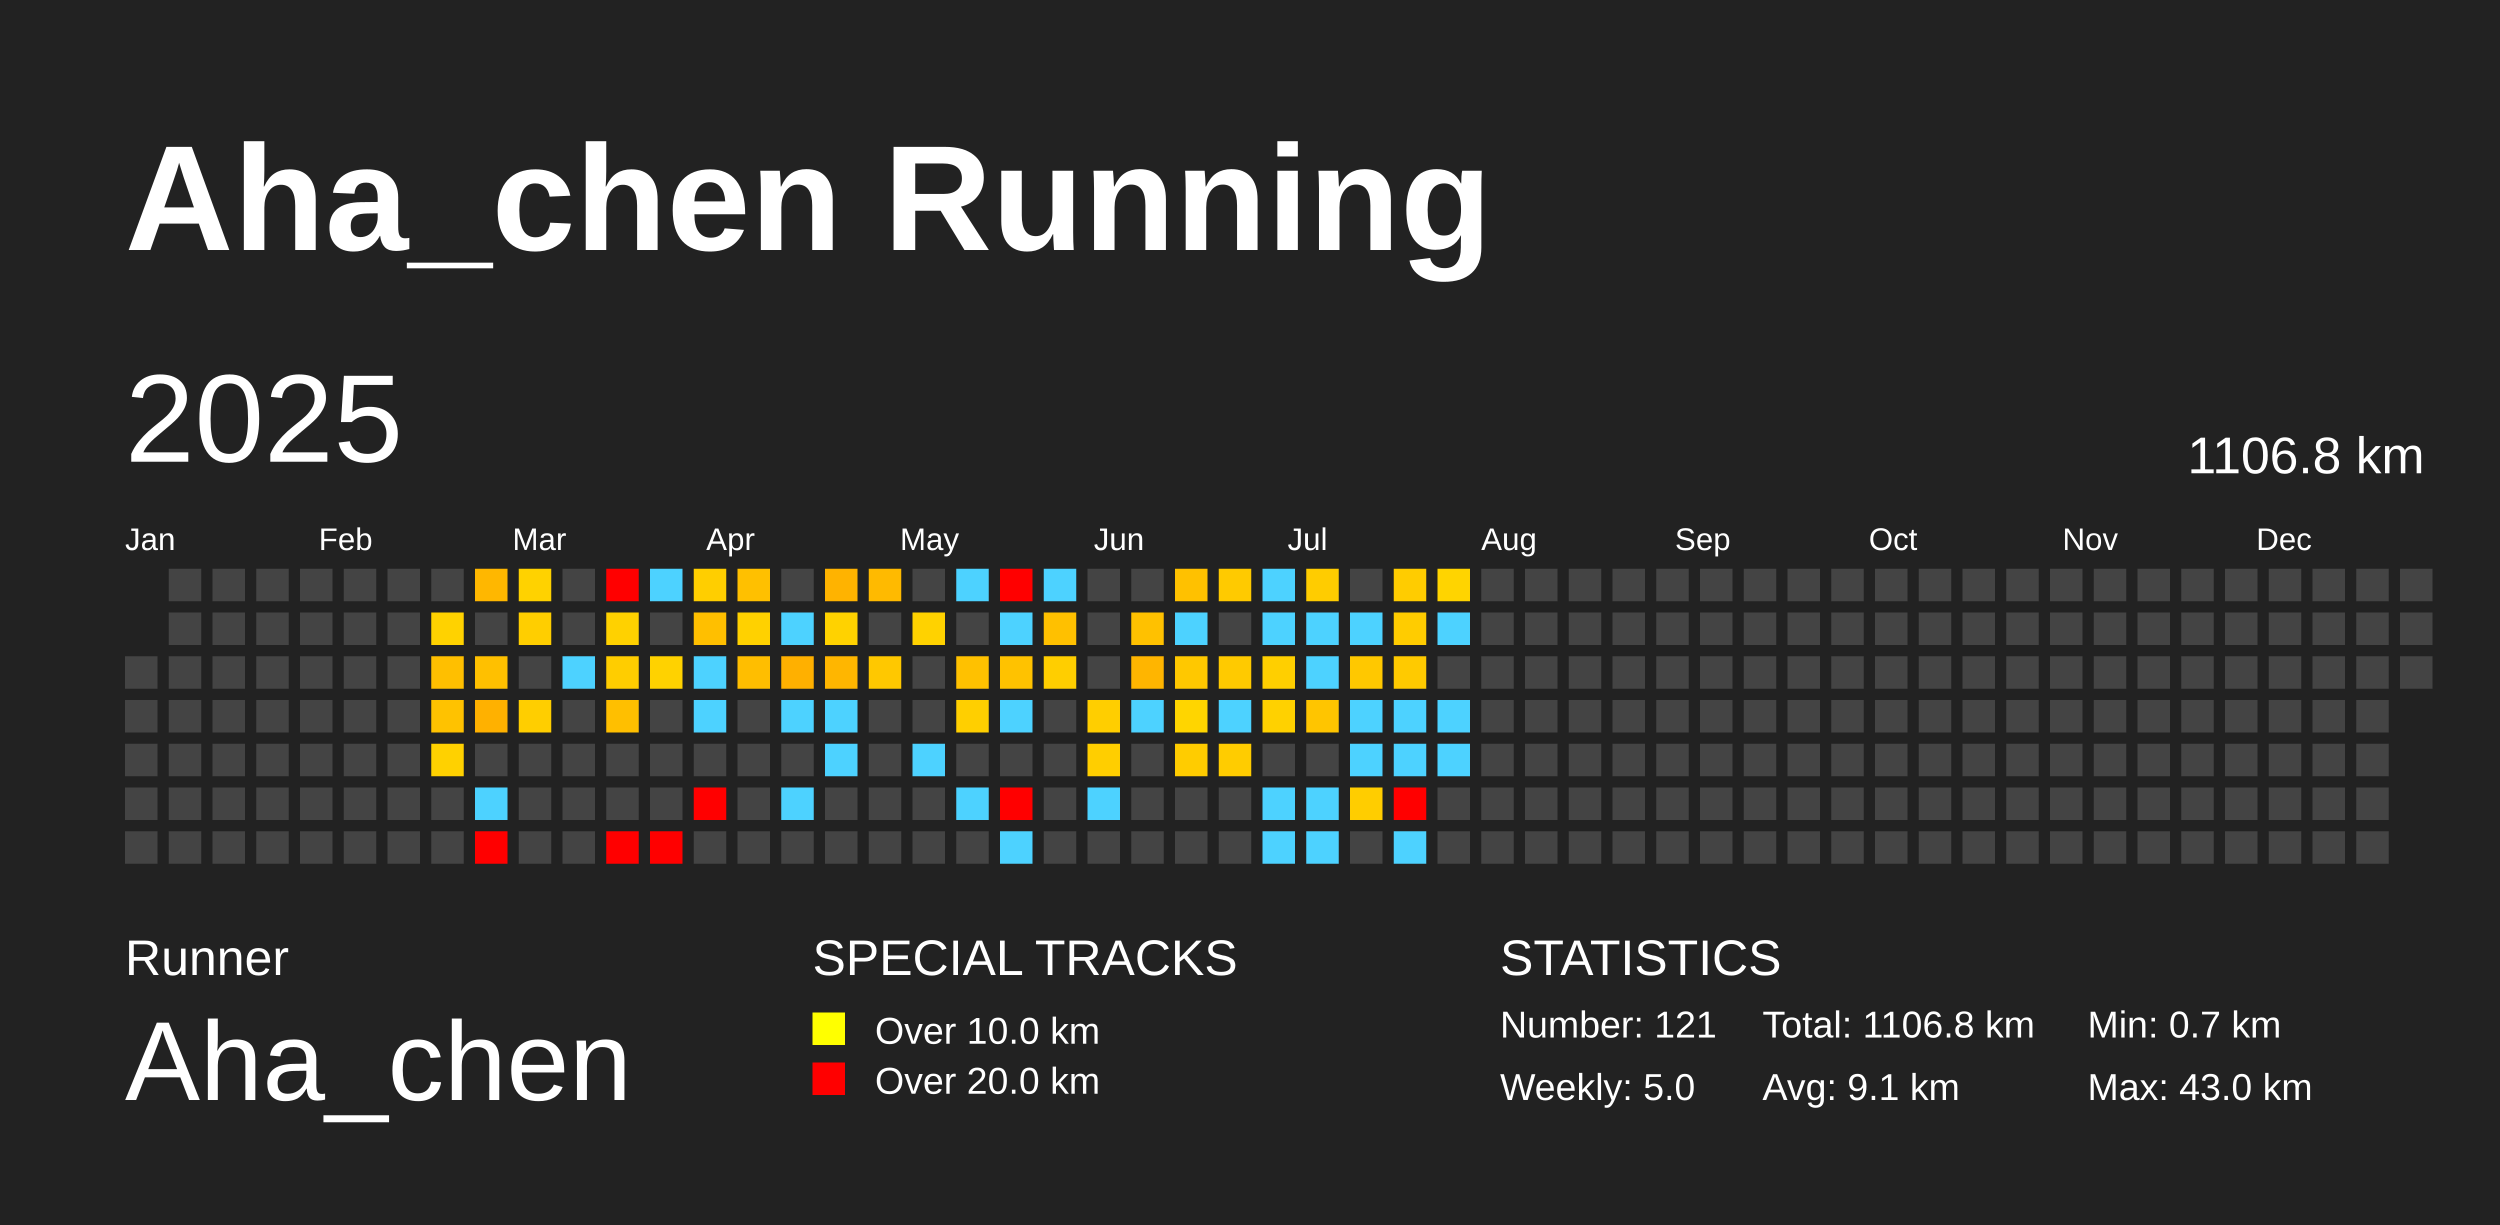
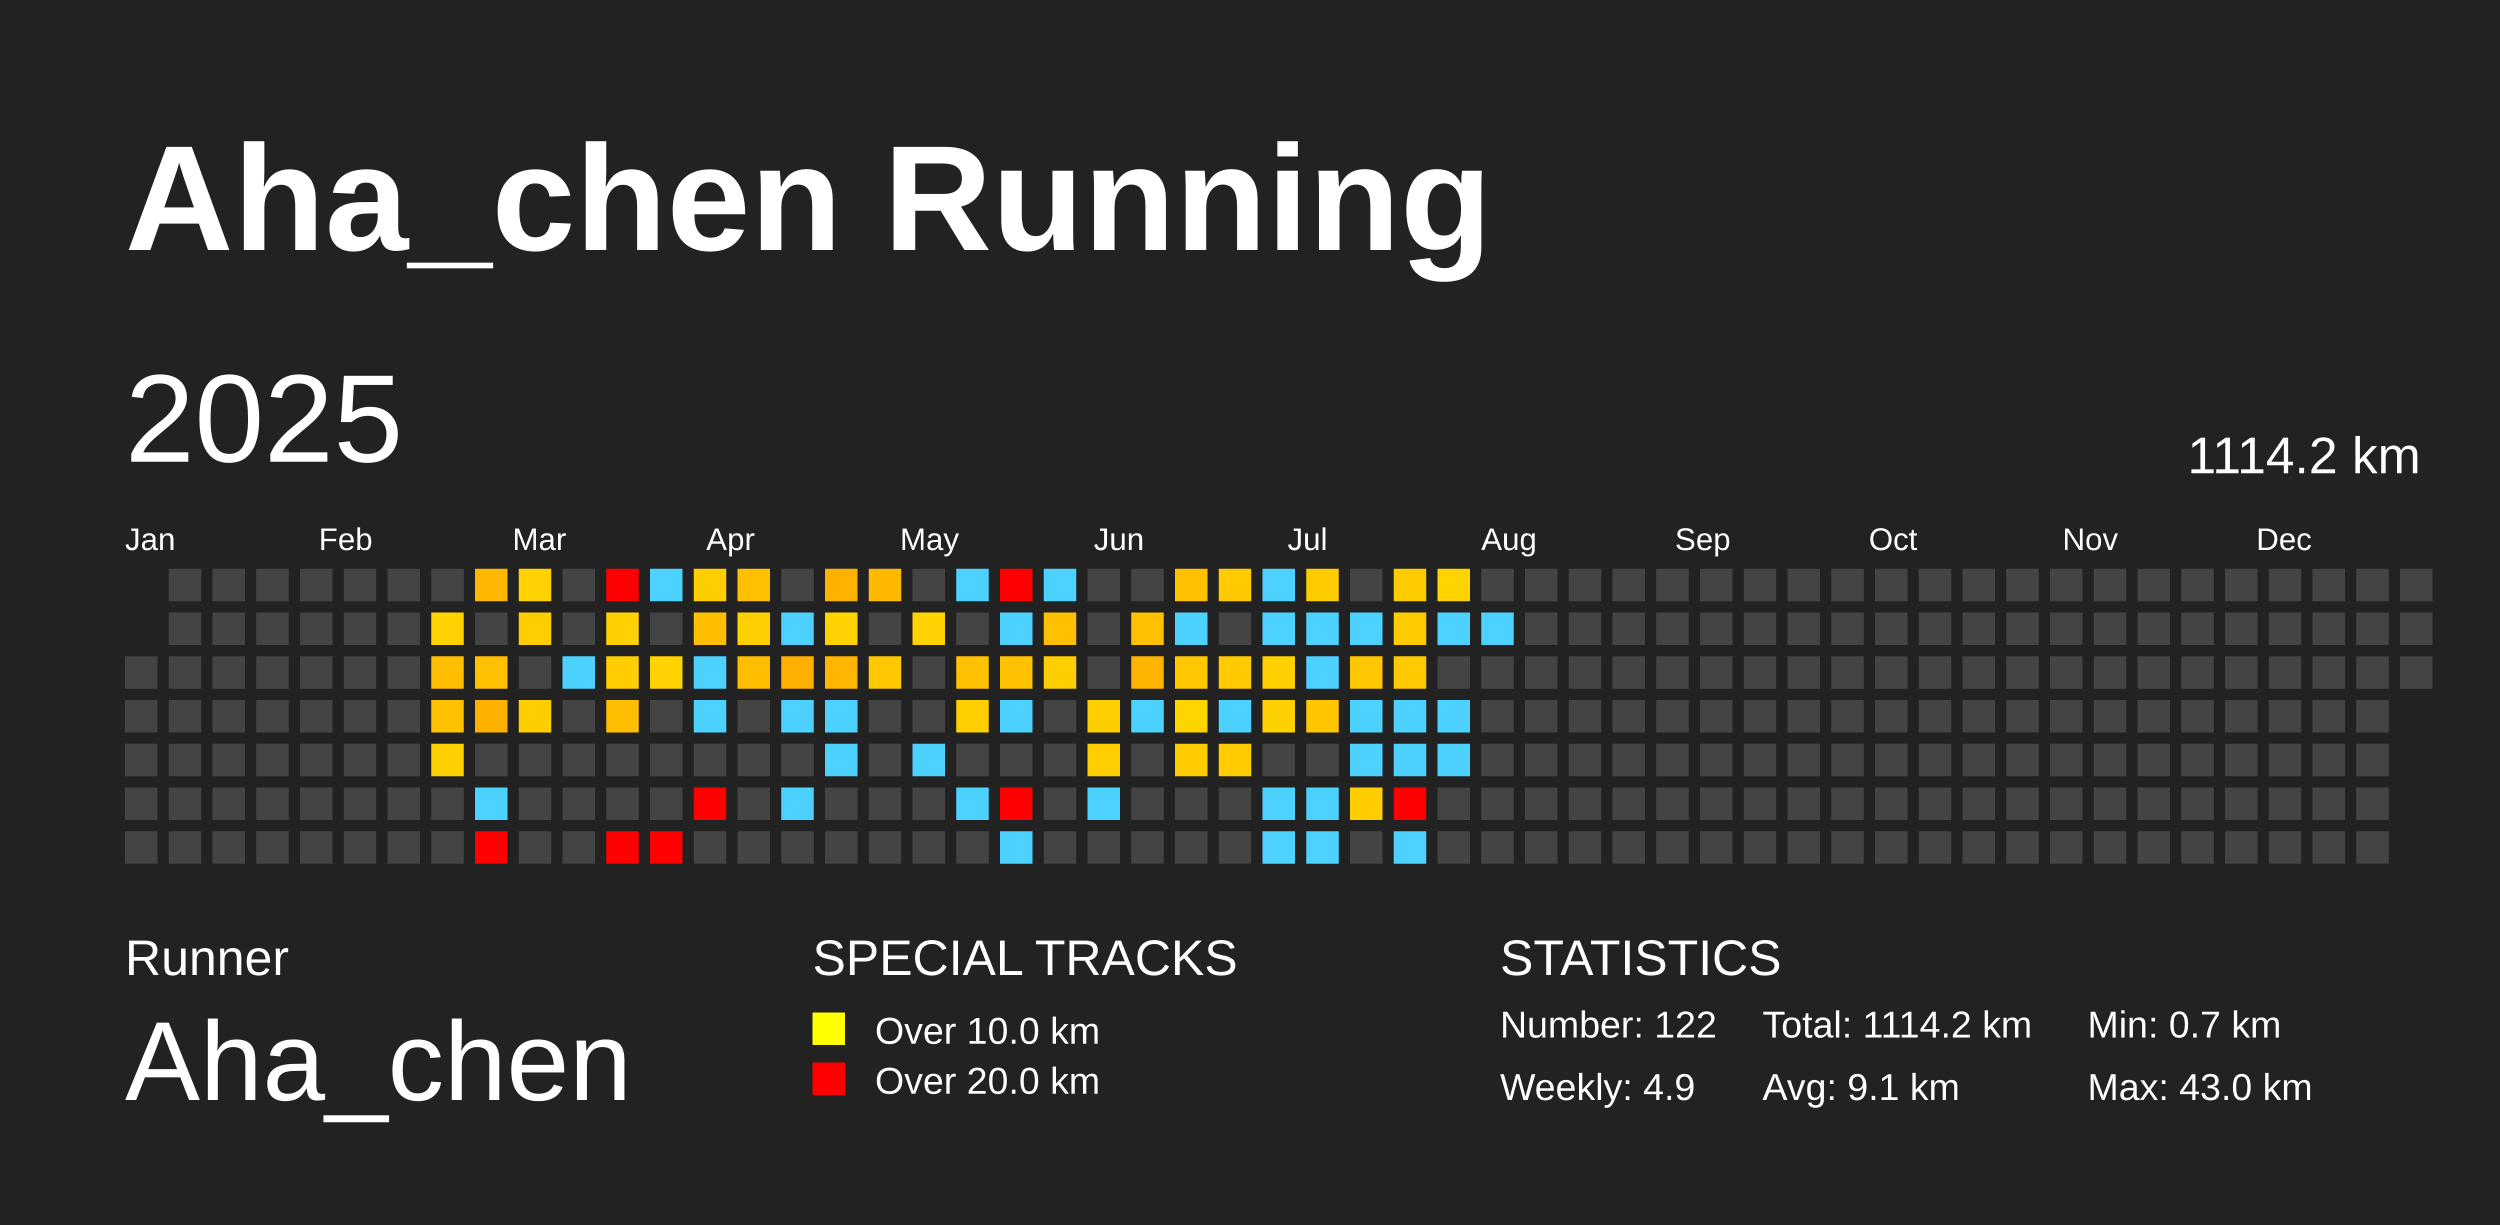
<svg xmlns="http://www.w3.org/2000/svg" baseProfile="full" height="98mm" version="1.1" viewBox="0,0,200,98" width="200mm">
  <defs />
  <rect fill="#222222" height="98" width="200" x="0" y="0" />
  <text fill="#FFFFFF" style="font-size:12px; font-family:Arial; font-weight:bold;" x="10" y="20">Aha_chen Running</text>
  <text fill="#FFFFFF" style="font-size:4px; font-family:Arial" x="10" y="78">Runner</text>
  <text fill="#FFFFFF" style="font-size:9px; font-family:Arial" x="10" y="88">Aha_chen</text>
  <text fill="#FFFFFF" style="font-size:4px; font-family:Arial" x="65" y="78">SPECIAL TRACKS</text>
  <rect fill="yellow" height="2.6" width="2.6" x="65" y="81" />
  <text fill="#FFFFFF" style="font-size:3px; font-family:Arial" x="70" y="83.5">Over 10.0 km</text>
  <rect fill="red" height="2.6" width="2.6" x="65" y="85" />
  <text fill="#FFFFFF" style="font-size:3px; font-family:Arial" x="70" y="87.5">Over 20.0 km</text>
  <text fill="#FFFFFF" style="font-size:4px; font-family:Arial" x="120" y="78">STATISTICS</text>
-   <text fill="#FFFFFF" style="font-size:3px; font-family:Arial" x="120" y="83">Number: 121</text>
-   <text fill="#FFFFFF" style="font-size:3px; font-family:Arial" x="120" y="88">Weekly: 5.0</text>
-   <text fill="#FFFFFF" style="font-size:3px; font-family:Arial" x="141" y="83">Total: 1106.8 km</text>
+   <text fill="#FFFFFF" style="font-size:3px; font-family:Arial" x="120" y="83">Number: 122</text>
+   <text fill="#FFFFFF" style="font-size:3px; font-family:Arial" x="120" y="88">Weekly: 4.9</text>
+   <text fill="#FFFFFF" style="font-size:3px; font-family:Arial" x="141" y="83">Total: 1114.2 km</text>
  <text fill="#FFFFFF" style="font-size:3px; font-family:Arial" x="141" y="88">Avg: 9.1 km</text>
  <text fill="#FFFFFF" style="font-size:3px; font-family:Arial" x="167" y="83">Min: 0.7 km</text>
  <text fill="#FFFFFF" style="font-size:3px; font-family:Arial" x="167" y="88">Max: 43.0 km</text>
  <text dominant-baseline="hanging" fill="#FFFFFF" style="font-size:10.0px; font-family:Arial;" x="10" y="30">2025</text>
-   <text dominant-baseline="hanging" fill="#FFFFFF" style="font-size:4.125px; font-family:Arial;" x="175" y="35">1106.8 km</text>
+   <text dominant-baseline="hanging" fill="#FFFFFF" style="font-size:4.125px; font-family:Arial;" x="175" y="35">1114.2 km</text>
  <text fill="#FFFFFF" style="font-size:2.5px; font-family:Arial" x="10.0" y="44">Jan</text>
  <text fill="#FFFFFF" style="font-size:2.5px; font-family:Arial" x="25.5" y="44">Feb</text>
  <text fill="#FFFFFF" style="font-size:2.5px; font-family:Arial" x="41.0" y="44">Mar</text>
  <text fill="#FFFFFF" style="font-size:2.5px; font-family:Arial" x="56.5" y="44">Apr</text>
  <text fill="#FFFFFF" style="font-size:2.5px; font-family:Arial" x="72.0" y="44">May</text>
  <text fill="#FFFFFF" style="font-size:2.5px; font-family:Arial" x="87.5" y="44">Jun</text>
  <text fill="#FFFFFF" style="font-size:2.5px; font-family:Arial" x="103.0" y="44">Jul</text>
  <text fill="#FFFFFF" style="font-size:2.5px; font-family:Arial" x="118.5" y="44">Aug</text>
  <text fill="#FFFFFF" style="font-size:2.5px; font-family:Arial" x="134.0" y="44">Sep</text>
  <text fill="#FFFFFF" style="font-size:2.5px; font-family:Arial" x="149.5" y="44">Oct</text>
  <text fill="#FFFFFF" style="font-size:2.5px; font-family:Arial" x="165.0" y="44">Nov</text>
  <text fill="#FFFFFF" style="font-size:2.5px; font-family:Arial" x="180.5" y="44">Dec</text>
  <rect fill="#444444" height="2.6" width="2.6" x="10.0" y="52.5" />
  <rect fill="#444444" height="2.6" width="2.6" x="10.0" y="56.0" />
  <rect fill="#444444" height="2.6" width="2.6" x="10.0" y="59.5" />
  <rect fill="#444444" height="2.6" width="2.6" x="10.0" y="63.0" />
  <rect fill="#444444" height="2.6" width="2.6" x="10.0" y="66.5" />
  <rect fill="#444444" height="2.6" width="2.6" x="13.5" y="45.5" />
  <rect fill="#444444" height="2.6" width="2.6" x="13.5" y="49.0" />
  <rect fill="#444444" height="2.6" width="2.6" x="13.5" y="52.5" />
  <rect fill="#444444" height="2.6" width="2.6" x="13.5" y="56.0" />
  <rect fill="#444444" height="2.6" width="2.6" x="13.5" y="59.5" />
  <rect fill="#444444" height="2.6" width="2.6" x="13.5" y="63.0" />
  <rect fill="#444444" height="2.6" width="2.6" x="13.5" y="66.5" />
  <rect fill="#444444" height="2.6" width="2.6" x="17.0" y="45.5" />
  <rect fill="#444444" height="2.6" width="2.6" x="17.0" y="49.0" />
  <rect fill="#444444" height="2.6" width="2.6" x="17.0" y="52.5" />
  <rect fill="#444444" height="2.6" width="2.6" x="17.0" y="56.0" />
  <rect fill="#444444" height="2.6" width="2.6" x="17.0" y="59.5" />
  <rect fill="#444444" height="2.6" width="2.6" x="17.0" y="63.0" />
  <rect fill="#444444" height="2.6" width="2.6" x="17.0" y="66.5" />
  <rect fill="#444444" height="2.6" width="2.6" x="20.5" y="45.5" />
  <rect fill="#444444" height="2.6" width="2.6" x="20.5" y="49.0" />
  <rect fill="#444444" height="2.6" width="2.6" x="20.5" y="52.5" />
  <rect fill="#444444" height="2.6" width="2.6" x="20.5" y="56.0" />
  <rect fill="#444444" height="2.6" width="2.6" x="20.5" y="59.5" />
  <rect fill="#444444" height="2.6" width="2.6" x="20.5" y="63.0" />
  <rect fill="#444444" height="2.6" width="2.6" x="20.5" y="66.5" />
  <rect fill="#444444" height="2.6" width="2.6" x="24.0" y="45.5" />
  <rect fill="#444444" height="2.6" width="2.6" x="24.0" y="49.0" />
  <rect fill="#444444" height="2.6" width="2.6" x="24.0" y="52.5" />
  <rect fill="#444444" height="2.6" width="2.6" x="24.0" y="56.0" />
  <rect fill="#444444" height="2.6" width="2.6" x="24.0" y="59.5" />
  <rect fill="#444444" height="2.6" width="2.6" x="24.0" y="63.0" />
  <rect fill="#444444" height="2.6" width="2.6" x="24.0" y="66.5" />
  <rect fill="#444444" height="2.6" width="2.6" x="27.5" y="45.5" />
  <rect fill="#444444" height="2.6" width="2.6" x="27.5" y="49.0" />
  <rect fill="#444444" height="2.6" width="2.6" x="27.5" y="52.5" />
  <rect fill="#444444" height="2.6" width="2.6" x="27.5" y="56.0" />
  <rect fill="#444444" height="2.6" width="2.6" x="27.5" y="59.5" />
  <rect fill="#444444" height="2.6" width="2.6" x="27.5" y="63.0" />
  <rect fill="#444444" height="2.6" width="2.6" x="27.5" y="66.5" />
  <rect fill="#444444" height="2.6" width="2.6" x="31.0" y="45.5" />
  <rect fill="#444444" height="2.6" width="2.6" x="31.0" y="49.0" />
  <rect fill="#444444" height="2.6" width="2.6" x="31.0" y="52.5" />
  <rect fill="#444444" height="2.6" width="2.6" x="31.0" y="56.0" />
  <rect fill="#444444" height="2.6" width="2.6" x="31.0" y="59.5" />
  <rect fill="#444444" height="2.6" width="2.6" x="31.0" y="63.0" />
  <rect fill="#444444" height="2.6" width="2.6" x="31.0" y="66.5" />
  <rect fill="#444444" height="2.6" width="2.6" x="34.5" y="45.5" />
  <rect fill="#ffd200" height="2.6" width="2.6" x="34.5" y="49.0" />
  <rect fill="#ffbf00" height="2.6" width="2.6" x="34.5" y="52.5" />
  <rect fill="#ffc200" height="2.6" width="2.6" x="34.5" y="56.0" />
  <rect fill="#ffd100" height="2.6" width="2.6" x="34.5" y="59.5" />
  <rect fill="#444444" height="2.6" width="2.6" x="34.5" y="63.0" />
  <rect fill="#444444" height="2.6" width="2.6" x="34.5" y="66.5" />
  <rect fill="#ffb700" height="2.6" width="2.6" x="38.0" y="45.5" />
  <rect fill="#444444" height="2.6" width="2.6" x="38.0" y="49.0" />
  <rect fill="#ffc000" height="2.6" width="2.6" x="38.0" y="52.5" />
  <rect fill="#ffb100" height="2.6" width="2.6" x="38.0" y="56.0" />
  <rect fill="#444444" height="2.6" width="2.6" x="38.0" y="59.5" />
  <rect fill="#4dd2ff" height="2.6" width="2.6" x="38.0" y="63.0" />
  <rect fill="red" height="2.6" width="2.6" x="38.0" y="66.5" />
  <rect fill="#ffd200" height="2.6" width="2.6" x="41.5" y="45.5" />
  <rect fill="#ffce00" height="2.6" width="2.6" x="41.5" y="49.0" />
  <rect fill="#444444" height="2.6" width="2.6" x="41.5" y="52.5" />
  <rect fill="#ffce00" height="2.6" width="2.6" x="41.5" y="56.0" />
  <rect fill="#444444" height="2.6" width="2.6" x="41.5" y="59.5" />
  <rect fill="#444444" height="2.6" width="2.6" x="41.5" y="63.0" />
  <rect fill="#444444" height="2.6" width="2.6" x="41.5" y="66.5" />
  <rect fill="#444444" height="2.6" width="2.6" x="45.0" y="45.5" />
  <rect fill="#444444" height="2.6" width="2.6" x="45.0" y="49.0" />
  <rect fill="#4dd2ff" height="2.6" width="2.6" x="45.0" y="52.5" />
  <rect fill="#444444" height="2.6" width="2.6" x="45.0" y="56.0" />
  <rect fill="#444444" height="2.6" width="2.6" x="45.0" y="59.5" />
  <rect fill="#444444" height="2.6" width="2.6" x="45.0" y="63.0" />
  <rect fill="#444444" height="2.6" width="2.6" x="45.0" y="66.5" />
  <rect fill="red" height="2.6" width="2.6" x="48.5" y="45.5" />
  <rect fill="#ffd100" height="2.6" width="2.6" x="48.5" y="49.0" />
  <rect fill="#ffcd00" height="2.6" width="2.6" x="48.5" y="52.5" />
  <rect fill="#ffbf00" height="2.6" width="2.6" x="48.5" y="56.0" />
  <rect fill="#444444" height="2.6" width="2.6" x="48.5" y="59.5" />
  <rect fill="#444444" height="2.6" width="2.6" x="48.5" y="63.0" />
  <rect fill="red" height="2.6" width="2.6" x="48.5" y="66.5" />
  <rect fill="#4dd2ff" height="2.6" width="2.6" x="52.0" y="45.5" />
  <rect fill="#444444" height="2.6" width="2.6" x="52.0" y="49.0" />
  <rect fill="#ffd200" height="2.6" width="2.6" x="52.0" y="52.5" />
  <rect fill="#444444" height="2.6" width="2.6" x="52.0" y="56.0" />
  <rect fill="#444444" height="2.6" width="2.6" x="52.0" y="59.5" />
  <rect fill="#444444" height="2.6" width="2.6" x="52.0" y="63.0" />
  <rect fill="red" height="2.6" width="2.6" x="52.0" y="66.5" />
  <rect fill="#ffce00" height="2.6" width="2.6" x="55.5" y="45.5" />
  <rect fill="#ffbf00" height="2.6" width="2.6" x="55.5" y="49.0" />
  <rect fill="#4dd2ff" height="2.6" width="2.6" x="55.5" y="52.5" />
  <rect fill="#4dd2ff" height="2.6" width="2.6" x="55.5" y="56.0" />
  <rect fill="#444444" height="2.6" width="2.6" x="55.5" y="59.5" />
  <rect fill="red" height="2.6" width="2.6" x="55.5" y="63.0" />
  <rect fill="#444444" height="2.6" width="2.6" x="55.5" y="66.5" />
  <rect fill="#ffc000" height="2.6" width="2.6" x="59.0" y="45.5" />
  <rect fill="#ffd100" height="2.6" width="2.6" x="59.0" y="49.0" />
  <rect fill="#ffbe00" height="2.6" width="2.6" x="59.0" y="52.5" />
  <rect fill="#444444" height="2.6" width="2.6" x="59.0" y="56.0" />
  <rect fill="#444444" height="2.6" width="2.6" x="59.0" y="59.5" />
  <rect fill="#444444" height="2.6" width="2.6" x="59.0" y="63.0" />
  <rect fill="#444444" height="2.6" width="2.6" x="59.0" y="66.5" />
  <rect fill="#444444" height="2.6" width="2.6" x="62.5" y="45.5" />
  <rect fill="#4dd2ff" height="2.6" width="2.6" x="62.5" y="49.0" />
  <rect fill="#ffb000" height="2.6" width="2.6" x="62.5" y="52.5" />
  <rect fill="#4dd2ff" height="2.6" width="2.6" x="62.5" y="56.0" />
  <rect fill="#444444" height="2.6" width="2.6" x="62.5" y="59.5" />
  <rect fill="#4dd2ff" height="2.6" width="2.6" x="62.5" y="63.0" />
  <rect fill="#444444" height="2.6" width="2.6" x="62.5" y="66.5" />
  <rect fill="#ffb300" height="2.6" width="2.6" x="66.0" y="45.5" />
  <rect fill="#ffd200" height="2.6" width="2.6" x="66.0" y="49.0" />
  <rect fill="#ffb600" height="2.6" width="2.6" x="66.0" y="52.5" />
  <rect fill="#4dd2ff" height="2.6" width="2.6" x="66.0" y="56.0" />
  <rect fill="#4dd2ff" height="2.6" width="2.6" x="66.0" y="59.5" />
  <rect fill="#444444" height="2.6" width="2.6" x="66.0" y="63.0" />
  <rect fill="#444444" height="2.6" width="2.6" x="66.0" y="66.5" />
  <rect fill="#ffba00" height="2.6" width="2.6" x="69.5" y="45.5" />
  <rect fill="#444444" height="2.6" width="2.6" x="69.5" y="49.0" />
  <rect fill="#ffc800" height="2.6" width="2.6" x="69.5" y="52.5" />
  <rect fill="#444444" height="2.6" width="2.6" x="69.5" y="56.0" />
  <rect fill="#444444" height="2.6" width="2.6" x="69.5" y="59.5" />
  <rect fill="#444444" height="2.6" width="2.6" x="69.5" y="63.0" />
  <rect fill="#444444" height="2.6" width="2.6" x="69.5" y="66.5" />
  <rect fill="#444444" height="2.6" width="2.6" x="73.0" y="45.5" />
  <rect fill="#ffd200" height="2.6" width="2.6" x="73.0" y="49.0" />
  <rect fill="#444444" height="2.6" width="2.6" x="73.0" y="52.5" />
  <rect fill="#444444" height="2.6" width="2.6" x="73.0" y="56.0" />
  <rect fill="#4dd2ff" height="2.6" width="2.6" x="73.0" y="59.5" />
  <rect fill="#444444" height="2.6" width="2.6" x="73.0" y="63.0" />
  <rect fill="#444444" height="2.6" width="2.6" x="73.0" y="66.5" />
  <rect fill="#4dd2ff" height="2.6" width="2.6" x="76.5" y="45.5" />
  <rect fill="#444444" height="2.6" width="2.6" x="76.5" y="49.0" />
  <rect fill="#ffc100" height="2.6" width="2.6" x="76.5" y="52.5" />
  <rect fill="#ffcf00" height="2.6" width="2.6" x="76.5" y="56.0" />
  <rect fill="#444444" height="2.6" width="2.6" x="76.5" y="59.5" />
  <rect fill="#4dd2ff" height="2.6" width="2.6" x="76.5" y="63.0" />
  <rect fill="#444444" height="2.6" width="2.6" x="76.5" y="66.5" />
  <rect fill="red" height="2.6" width="2.6" x="80.0" y="45.5" />
  <rect fill="#4dd2ff" height="2.6" width="2.6" x="80.0" y="49.0" />
  <rect fill="#ffc200" height="2.6" width="2.6" x="80.0" y="52.5" />
  <rect fill="#4dd2ff" height="2.6" width="2.6" x="80.0" y="56.0" />
  <rect fill="#444444" height="2.6" width="2.6" x="80.0" y="59.5" />
  <rect fill="red" height="2.6" width="2.6" x="80.0" y="63.0" />
  <rect fill="#4dd2ff" height="2.6" width="2.6" x="80.0" y="66.5" />
  <rect fill="#4dd2ff" height="2.6" width="2.6" x="83.5" y="45.5" />
  <rect fill="#ffc000" height="2.6" width="2.6" x="83.5" y="49.0" />
  <rect fill="#ffce00" height="2.6" width="2.6" x="83.5" y="52.5" />
  <rect fill="#444444" height="2.6" width="2.6" x="83.5" y="56.0" />
  <rect fill="#444444" height="2.6" width="2.6" x="83.5" y="59.5" />
  <rect fill="#444444" height="2.6" width="2.6" x="83.5" y="63.0" />
  <rect fill="#444444" height="2.6" width="2.6" x="83.5" y="66.5" />
  <rect fill="#444444" height="2.6" width="2.6" x="87.0" y="45.5" />
  <rect fill="#444444" height="2.6" width="2.6" x="87.0" y="49.0" />
  <rect fill="#444444" height="2.6" width="2.6" x="87.0" y="52.5" />
  <rect fill="#ffce00" height="2.6" width="2.6" x="87.0" y="56.0" />
  <rect fill="#ffce00" height="2.6" width="2.6" x="87.0" y="59.5" />
  <rect fill="#4dd2ff" height="2.6" width="2.6" x="87.0" y="63.0" />
  <rect fill="#444444" height="2.6" width="2.6" x="87.0" y="66.5" />
  <rect fill="#444444" height="2.6" width="2.6" x="90.5" y="45.5" />
  <rect fill="#ffc100" height="2.6" width="2.6" x="90.5" y="49.0" />
  <rect fill="#ffb500" height="2.6" width="2.6" x="90.5" y="52.5" />
  <rect fill="#4dd2ff" height="2.6" width="2.6" x="90.5" y="56.0" />
  <rect fill="#444444" height="2.6" width="2.6" x="90.5" y="59.5" />
  <rect fill="#444444" height="2.6" width="2.6" x="90.5" y="63.0" />
  <rect fill="#444444" height="2.6" width="2.6" x="90.5" y="66.5" />
  <rect fill="#ffc100" height="2.6" width="2.6" x="94.0" y="45.5" />
  <rect fill="#4dd2ff" height="2.6" width="2.6" x="94.0" y="49.0" />
  <rect fill="#ffc800" height="2.6" width="2.6" x="94.0" y="52.5" />
  <rect fill="#ffd500" height="2.6" width="2.6" x="94.0" y="56.0" />
  <rect fill="#ffcc00" height="2.6" width="2.6" x="94.0" y="59.5" />
  <rect fill="#444444" height="2.6" width="2.6" x="94.0" y="63.0" />
  <rect fill="#444444" height="2.6" width="2.6" x="94.0" y="66.5" />
  <rect fill="#ffca00" height="2.6" width="2.6" x="97.5" y="45.5" />
  <rect fill="#444444" height="2.6" width="2.6" x="97.5" y="49.0" />
  <rect fill="#ffca00" height="2.6" width="2.6" x="97.5" y="52.5" />
  <rect fill="#4dd2ff" height="2.6" width="2.6" x="97.5" y="56.0" />
  <rect fill="#ffcc00" height="2.6" width="2.6" x="97.5" y="59.5" />
  <rect fill="#444444" height="2.6" width="2.6" x="97.5" y="63.0" />
  <rect fill="#444444" height="2.6" width="2.6" x="97.5" y="66.5" />
  <rect fill="#4dd2ff" height="2.6" width="2.6" x="101.0" y="45.5" />
  <rect fill="#4dd2ff" height="2.6" width="2.6" x="101.0" y="49.0" />
  <rect fill="#ffcf00" height="2.6" width="2.6" x="101.0" y="52.5" />
  <rect fill="#ffd100" height="2.6" width="2.6" x="101.0" y="56.0" />
  <rect fill="#444444" height="2.6" width="2.6" x="101.0" y="59.5" />
  <rect fill="#4dd2ff" height="2.6" width="2.6" x="101.0" y="63.0" />
  <rect fill="#4dd2ff" height="2.6" width="2.6" x="101.0" y="66.5" />
  <rect fill="#ffcc00" height="2.6" width="2.6" x="104.5" y="45.5" />
  <rect fill="#4dd2ff" height="2.6" width="2.6" x="104.5" y="49.0" />
  <rect fill="#4dd2ff" height="2.6" width="2.6" x="104.5" y="52.5" />
  <rect fill="#ffc500" height="2.6" width="2.6" x="104.5" y="56.0" />
  <rect fill="#444444" height="2.6" width="2.6" x="104.5" y="59.5" />
  <rect fill="#4dd2ff" height="2.6" width="2.6" x="104.5" y="63.0" />
  <rect fill="#4dd2ff" height="2.6" width="2.6" x="104.5" y="66.5" />
  <rect fill="#444444" height="2.6" width="2.6" x="108.0" y="45.5" />
  <rect fill="#4dd2ff" height="2.6" width="2.6" x="108.0" y="49.0" />
  <rect fill="#ffc800" height="2.6" width="2.6" x="108.0" y="52.5" />
  <rect fill="#4dd2ff" height="2.6" width="2.6" x="108.0" y="56.0" />
  <rect fill="#4dd2ff" height="2.6" width="2.6" x="108.0" y="59.5" />
  <rect fill="#ffcd00" height="2.6" width="2.6" x="108.0" y="63.0" />
  <rect fill="#444444" height="2.6" width="2.6" x="108.0" y="66.5" />
  <rect fill="#ffcc00" height="2.6" width="2.6" x="111.5" y="45.5" />
  <rect fill="#ffcc00" height="2.6" width="2.6" x="111.5" y="49.0" />
  <rect fill="#ffca00" height="2.6" width="2.6" x="111.5" y="52.5" />
  <rect fill="#4dd2ff" height="2.6" width="2.6" x="111.5" y="56.0" />
  <rect fill="#4dd2ff" height="2.6" width="2.6" x="111.5" y="59.5" />
  <rect fill="red" height="2.6" width="2.6" x="111.5" y="63.0" />
  <rect fill="#4dd2ff" height="2.6" width="2.6" x="111.5" y="66.5" />
  <rect fill="#ffd400" height="2.6" width="2.6" x="115.0" y="45.5" />
  <rect fill="#4dd2ff" height="2.6" width="2.6" x="115.0" y="49.0" />
  <rect fill="#444444" height="2.6" width="2.6" x="115.0" y="52.5" />
  <rect fill="#4dd2ff" height="2.6" width="2.6" x="115.0" y="56.0" />
  <rect fill="#4dd2ff" height="2.6" width="2.6" x="115.0" y="59.5" />
  <rect fill="#444444" height="2.6" width="2.6" x="115.0" y="63.0" />
  <rect fill="#444444" height="2.6" width="2.6" x="115.0" y="66.5" />
  <rect fill="#444444" height="2.6" width="2.6" x="118.5" y="45.5" />
-   <rect fill="#444444" height="2.6" width="2.6" x="118.5" y="49.0" />
+   <rect fill="#4dd2ff" height="2.6" width="2.6" x="118.5" y="49.0" />
  <rect fill="#444444" height="2.6" width="2.6" x="118.5" y="52.5" />
  <rect fill="#444444" height="2.6" width="2.6" x="118.5" y="56.0" />
  <rect fill="#444444" height="2.6" width="2.6" x="118.5" y="59.5" />
  <rect fill="#444444" height="2.6" width="2.6" x="118.5" y="63.0" />
  <rect fill="#444444" height="2.6" width="2.6" x="118.5" y="66.5" />
  <rect fill="#444444" height="2.6" width="2.6" x="122.0" y="45.5" />
  <rect fill="#444444" height="2.6" width="2.6" x="122.0" y="49.0" />
  <rect fill="#444444" height="2.6" width="2.6" x="122.0" y="52.5" />
  <rect fill="#444444" height="2.6" width="2.6" x="122.0" y="56.0" />
  <rect fill="#444444" height="2.6" width="2.6" x="122.0" y="59.5" />
  <rect fill="#444444" height="2.6" width="2.6" x="122.0" y="63.0" />
  <rect fill="#444444" height="2.6" width="2.6" x="122.0" y="66.5" />
  <rect fill="#444444" height="2.6" width="2.6" x="125.5" y="45.5" />
  <rect fill="#444444" height="2.6" width="2.6" x="125.5" y="49.0" />
  <rect fill="#444444" height="2.6" width="2.6" x="125.5" y="52.5" />
  <rect fill="#444444" height="2.6" width="2.6" x="125.5" y="56.0" />
  <rect fill="#444444" height="2.6" width="2.6" x="125.5" y="59.5" />
  <rect fill="#444444" height="2.6" width="2.6" x="125.5" y="63.0" />
  <rect fill="#444444" height="2.6" width="2.6" x="125.5" y="66.5" />
  <rect fill="#444444" height="2.6" width="2.6" x="129.0" y="45.5" />
  <rect fill="#444444" height="2.6" width="2.6" x="129.0" y="49.0" />
  <rect fill="#444444" height="2.6" width="2.6" x="129.0" y="52.5" />
  <rect fill="#444444" height="2.6" width="2.6" x="129.0" y="56.0" />
  <rect fill="#444444" height="2.6" width="2.6" x="129.0" y="59.5" />
  <rect fill="#444444" height="2.6" width="2.6" x="129.0" y="63.0" />
  <rect fill="#444444" height="2.6" width="2.6" x="129.0" y="66.5" />
  <rect fill="#444444" height="2.6" width="2.6" x="132.5" y="45.5" />
  <rect fill="#444444" height="2.6" width="2.6" x="132.5" y="49.0" />
  <rect fill="#444444" height="2.6" width="2.6" x="132.5" y="52.5" />
  <rect fill="#444444" height="2.6" width="2.6" x="132.5" y="56.0" />
  <rect fill="#444444" height="2.6" width="2.6" x="132.5" y="59.5" />
  <rect fill="#444444" height="2.6" width="2.6" x="132.5" y="63.0" />
  <rect fill="#444444" height="2.6" width="2.6" x="132.5" y="66.5" />
  <rect fill="#444444" height="2.6" width="2.6" x="136.0" y="45.5" />
  <rect fill="#444444" height="2.6" width="2.6" x="136.0" y="49.0" />
  <rect fill="#444444" height="2.6" width="2.6" x="136.0" y="52.5" />
  <rect fill="#444444" height="2.6" width="2.6" x="136.0" y="56.0" />
  <rect fill="#444444" height="2.6" width="2.6" x="136.0" y="59.5" />
  <rect fill="#444444" height="2.6" width="2.6" x="136.0" y="63.0" />
  <rect fill="#444444" height="2.6" width="2.6" x="136.0" y="66.5" />
  <rect fill="#444444" height="2.6" width="2.6" x="139.5" y="45.5" />
  <rect fill="#444444" height="2.6" width="2.6" x="139.5" y="49.0" />
  <rect fill="#444444" height="2.6" width="2.6" x="139.5" y="52.5" />
  <rect fill="#444444" height="2.6" width="2.6" x="139.5" y="56.0" />
  <rect fill="#444444" height="2.6" width="2.6" x="139.5" y="59.5" />
  <rect fill="#444444" height="2.6" width="2.6" x="139.5" y="63.0" />
  <rect fill="#444444" height="2.6" width="2.6" x="139.5" y="66.5" />
  <rect fill="#444444" height="2.6" width="2.6" x="143.0" y="45.5" />
  <rect fill="#444444" height="2.6" width="2.6" x="143.0" y="49.0" />
  <rect fill="#444444" height="2.6" width="2.6" x="143.0" y="52.5" />
  <rect fill="#444444" height="2.6" width="2.6" x="143.0" y="56.0" />
  <rect fill="#444444" height="2.6" width="2.6" x="143.0" y="59.5" />
  <rect fill="#444444" height="2.6" width="2.6" x="143.0" y="63.0" />
  <rect fill="#444444" height="2.6" width="2.6" x="143.0" y="66.5" />
  <rect fill="#444444" height="2.6" width="2.6" x="146.5" y="45.5" />
  <rect fill="#444444" height="2.6" width="2.6" x="146.5" y="49.0" />
  <rect fill="#444444" height="2.6" width="2.6" x="146.5" y="52.5" />
  <rect fill="#444444" height="2.6" width="2.6" x="146.5" y="56.0" />
  <rect fill="#444444" height="2.6" width="2.6" x="146.5" y="59.5" />
  <rect fill="#444444" height="2.6" width="2.6" x="146.5" y="63.0" />
  <rect fill="#444444" height="2.6" width="2.6" x="146.5" y="66.5" />
  <rect fill="#444444" height="2.6" width="2.6" x="150.0" y="45.5" />
  <rect fill="#444444" height="2.6" width="2.6" x="150.0" y="49.0" />
  <rect fill="#444444" height="2.6" width="2.6" x="150.0" y="52.5" />
  <rect fill="#444444" height="2.6" width="2.6" x="150.0" y="56.0" />
  <rect fill="#444444" height="2.6" width="2.6" x="150.0" y="59.5" />
  <rect fill="#444444" height="2.6" width="2.6" x="150.0" y="63.0" />
  <rect fill="#444444" height="2.6" width="2.6" x="150.0" y="66.5" />
  <rect fill="#444444" height="2.6" width="2.6" x="153.5" y="45.5" />
  <rect fill="#444444" height="2.6" width="2.6" x="153.5" y="49.0" />
  <rect fill="#444444" height="2.6" width="2.6" x="153.5" y="52.5" />
  <rect fill="#444444" height="2.6" width="2.6" x="153.5" y="56.0" />
  <rect fill="#444444" height="2.6" width="2.6" x="153.5" y="59.5" />
  <rect fill="#444444" height="2.6" width="2.6" x="153.5" y="63.0" />
  <rect fill="#444444" height="2.6" width="2.6" x="153.5" y="66.5" />
  <rect fill="#444444" height="2.6" width="2.6" x="157.0" y="45.5" />
  <rect fill="#444444" height="2.6" width="2.6" x="157.0" y="49.0" />
  <rect fill="#444444" height="2.6" width="2.6" x="157.0" y="52.5" />
  <rect fill="#444444" height="2.6" width="2.6" x="157.0" y="56.0" />
  <rect fill="#444444" height="2.6" width="2.6" x="157.0" y="59.5" />
  <rect fill="#444444" height="2.6" width="2.6" x="157.0" y="63.0" />
  <rect fill="#444444" height="2.6" width="2.6" x="157.0" y="66.5" />
  <rect fill="#444444" height="2.6" width="2.6" x="160.5" y="45.5" />
  <rect fill="#444444" height="2.6" width="2.6" x="160.5" y="49.0" />
  <rect fill="#444444" height="2.6" width="2.6" x="160.5" y="52.5" />
  <rect fill="#444444" height="2.6" width="2.6" x="160.5" y="56.0" />
  <rect fill="#444444" height="2.6" width="2.6" x="160.5" y="59.5" />
  <rect fill="#444444" height="2.6" width="2.6" x="160.5" y="63.0" />
  <rect fill="#444444" height="2.6" width="2.6" x="160.5" y="66.5" />
  <rect fill="#444444" height="2.6" width="2.6" x="164.0" y="45.5" />
  <rect fill="#444444" height="2.6" width="2.6" x="164.0" y="49.0" />
  <rect fill="#444444" height="2.6" width="2.6" x="164.0" y="52.5" />
  <rect fill="#444444" height="2.6" width="2.6" x="164.0" y="56.0" />
  <rect fill="#444444" height="2.6" width="2.6" x="164.0" y="59.5" />
  <rect fill="#444444" height="2.6" width="2.6" x="164.0" y="63.0" />
  <rect fill="#444444" height="2.6" width="2.6" x="164.0" y="66.5" />
  <rect fill="#444444" height="2.6" width="2.6" x="167.5" y="45.5" />
  <rect fill="#444444" height="2.6" width="2.6" x="167.5" y="49.0" />
  <rect fill="#444444" height="2.6" width="2.6" x="167.5" y="52.5" />
  <rect fill="#444444" height="2.6" width="2.6" x="167.5" y="56.0" />
  <rect fill="#444444" height="2.6" width="2.6" x="167.5" y="59.5" />
  <rect fill="#444444" height="2.6" width="2.6" x="167.5" y="63.0" />
  <rect fill="#444444" height="2.6" width="2.6" x="167.5" y="66.5" />
  <rect fill="#444444" height="2.6" width="2.6" x="171.0" y="45.5" />
  <rect fill="#444444" height="2.6" width="2.6" x="171.0" y="49.0" />
  <rect fill="#444444" height="2.6" width="2.6" x="171.0" y="52.5" />
  <rect fill="#444444" height="2.6" width="2.6" x="171.0" y="56.0" />
  <rect fill="#444444" height="2.6" width="2.6" x="171.0" y="59.5" />
  <rect fill="#444444" height="2.6" width="2.6" x="171.0" y="63.0" />
  <rect fill="#444444" height="2.6" width="2.6" x="171.0" y="66.5" />
  <rect fill="#444444" height="2.6" width="2.6" x="174.5" y="45.5" />
  <rect fill="#444444" height="2.6" width="2.6" x="174.5" y="49.0" />
  <rect fill="#444444" height="2.6" width="2.6" x="174.5" y="52.5" />
  <rect fill="#444444" height="2.6" width="2.6" x="174.5" y="56.0" />
  <rect fill="#444444" height="2.6" width="2.6" x="174.5" y="59.5" />
  <rect fill="#444444" height="2.6" width="2.6" x="174.5" y="63.0" />
  <rect fill="#444444" height="2.6" width="2.6" x="174.5" y="66.5" />
  <rect fill="#444444" height="2.6" width="2.6" x="178.0" y="45.5" />
  <rect fill="#444444" height="2.6" width="2.6" x="178.0" y="49.0" />
  <rect fill="#444444" height="2.6" width="2.6" x="178.0" y="52.5" />
  <rect fill="#444444" height="2.6" width="2.6" x="178.0" y="56.0" />
  <rect fill="#444444" height="2.6" width="2.6" x="178.0" y="59.5" />
  <rect fill="#444444" height="2.6" width="2.6" x="178.0" y="63.0" />
  <rect fill="#444444" height="2.6" width="2.6" x="178.0" y="66.5" />
  <rect fill="#444444" height="2.6" width="2.6" x="181.5" y="45.5" />
  <rect fill="#444444" height="2.6" width="2.6" x="181.5" y="49.0" />
  <rect fill="#444444" height="2.6" width="2.6" x="181.5" y="52.5" />
  <rect fill="#444444" height="2.6" width="2.6" x="181.5" y="56.0" />
  <rect fill="#444444" height="2.6" width="2.6" x="181.5" y="59.5" />
  <rect fill="#444444" height="2.6" width="2.6" x="181.5" y="63.0" />
  <rect fill="#444444" height="2.6" width="2.6" x="181.5" y="66.5" />
  <rect fill="#444444" height="2.6" width="2.6" x="185.0" y="45.5" />
  <rect fill="#444444" height="2.6" width="2.6" x="185.0" y="49.0" />
  <rect fill="#444444" height="2.6" width="2.6" x="185.0" y="52.5" />
  <rect fill="#444444" height="2.6" width="2.6" x="185.0" y="56.0" />
  <rect fill="#444444" height="2.6" width="2.6" x="185.0" y="59.5" />
  <rect fill="#444444" height="2.6" width="2.6" x="185.0" y="63.0" />
  <rect fill="#444444" height="2.6" width="2.6" x="185.0" y="66.5" />
  <rect fill="#444444" height="2.6" width="2.6" x="188.5" y="45.5" />
  <rect fill="#444444" height="2.6" width="2.6" x="188.5" y="49.0" />
  <rect fill="#444444" height="2.6" width="2.6" x="188.5" y="52.5" />
  <rect fill="#444444" height="2.6" width="2.6" x="188.5" y="56.0" />
  <rect fill="#444444" height="2.6" width="2.6" x="188.5" y="59.5" />
  <rect fill="#444444" height="2.6" width="2.6" x="188.5" y="63.0" />
  <rect fill="#444444" height="2.6" width="2.6" x="188.5" y="66.5" />
  <rect fill="#444444" height="2.6" width="2.6" x="192.0" y="45.5" />
  <rect fill="#444444" height="2.6" width="2.6" x="192.0" y="49.0" />
  <rect fill="#444444" height="2.6" width="2.6" x="192.0" y="52.5" />
</svg>
